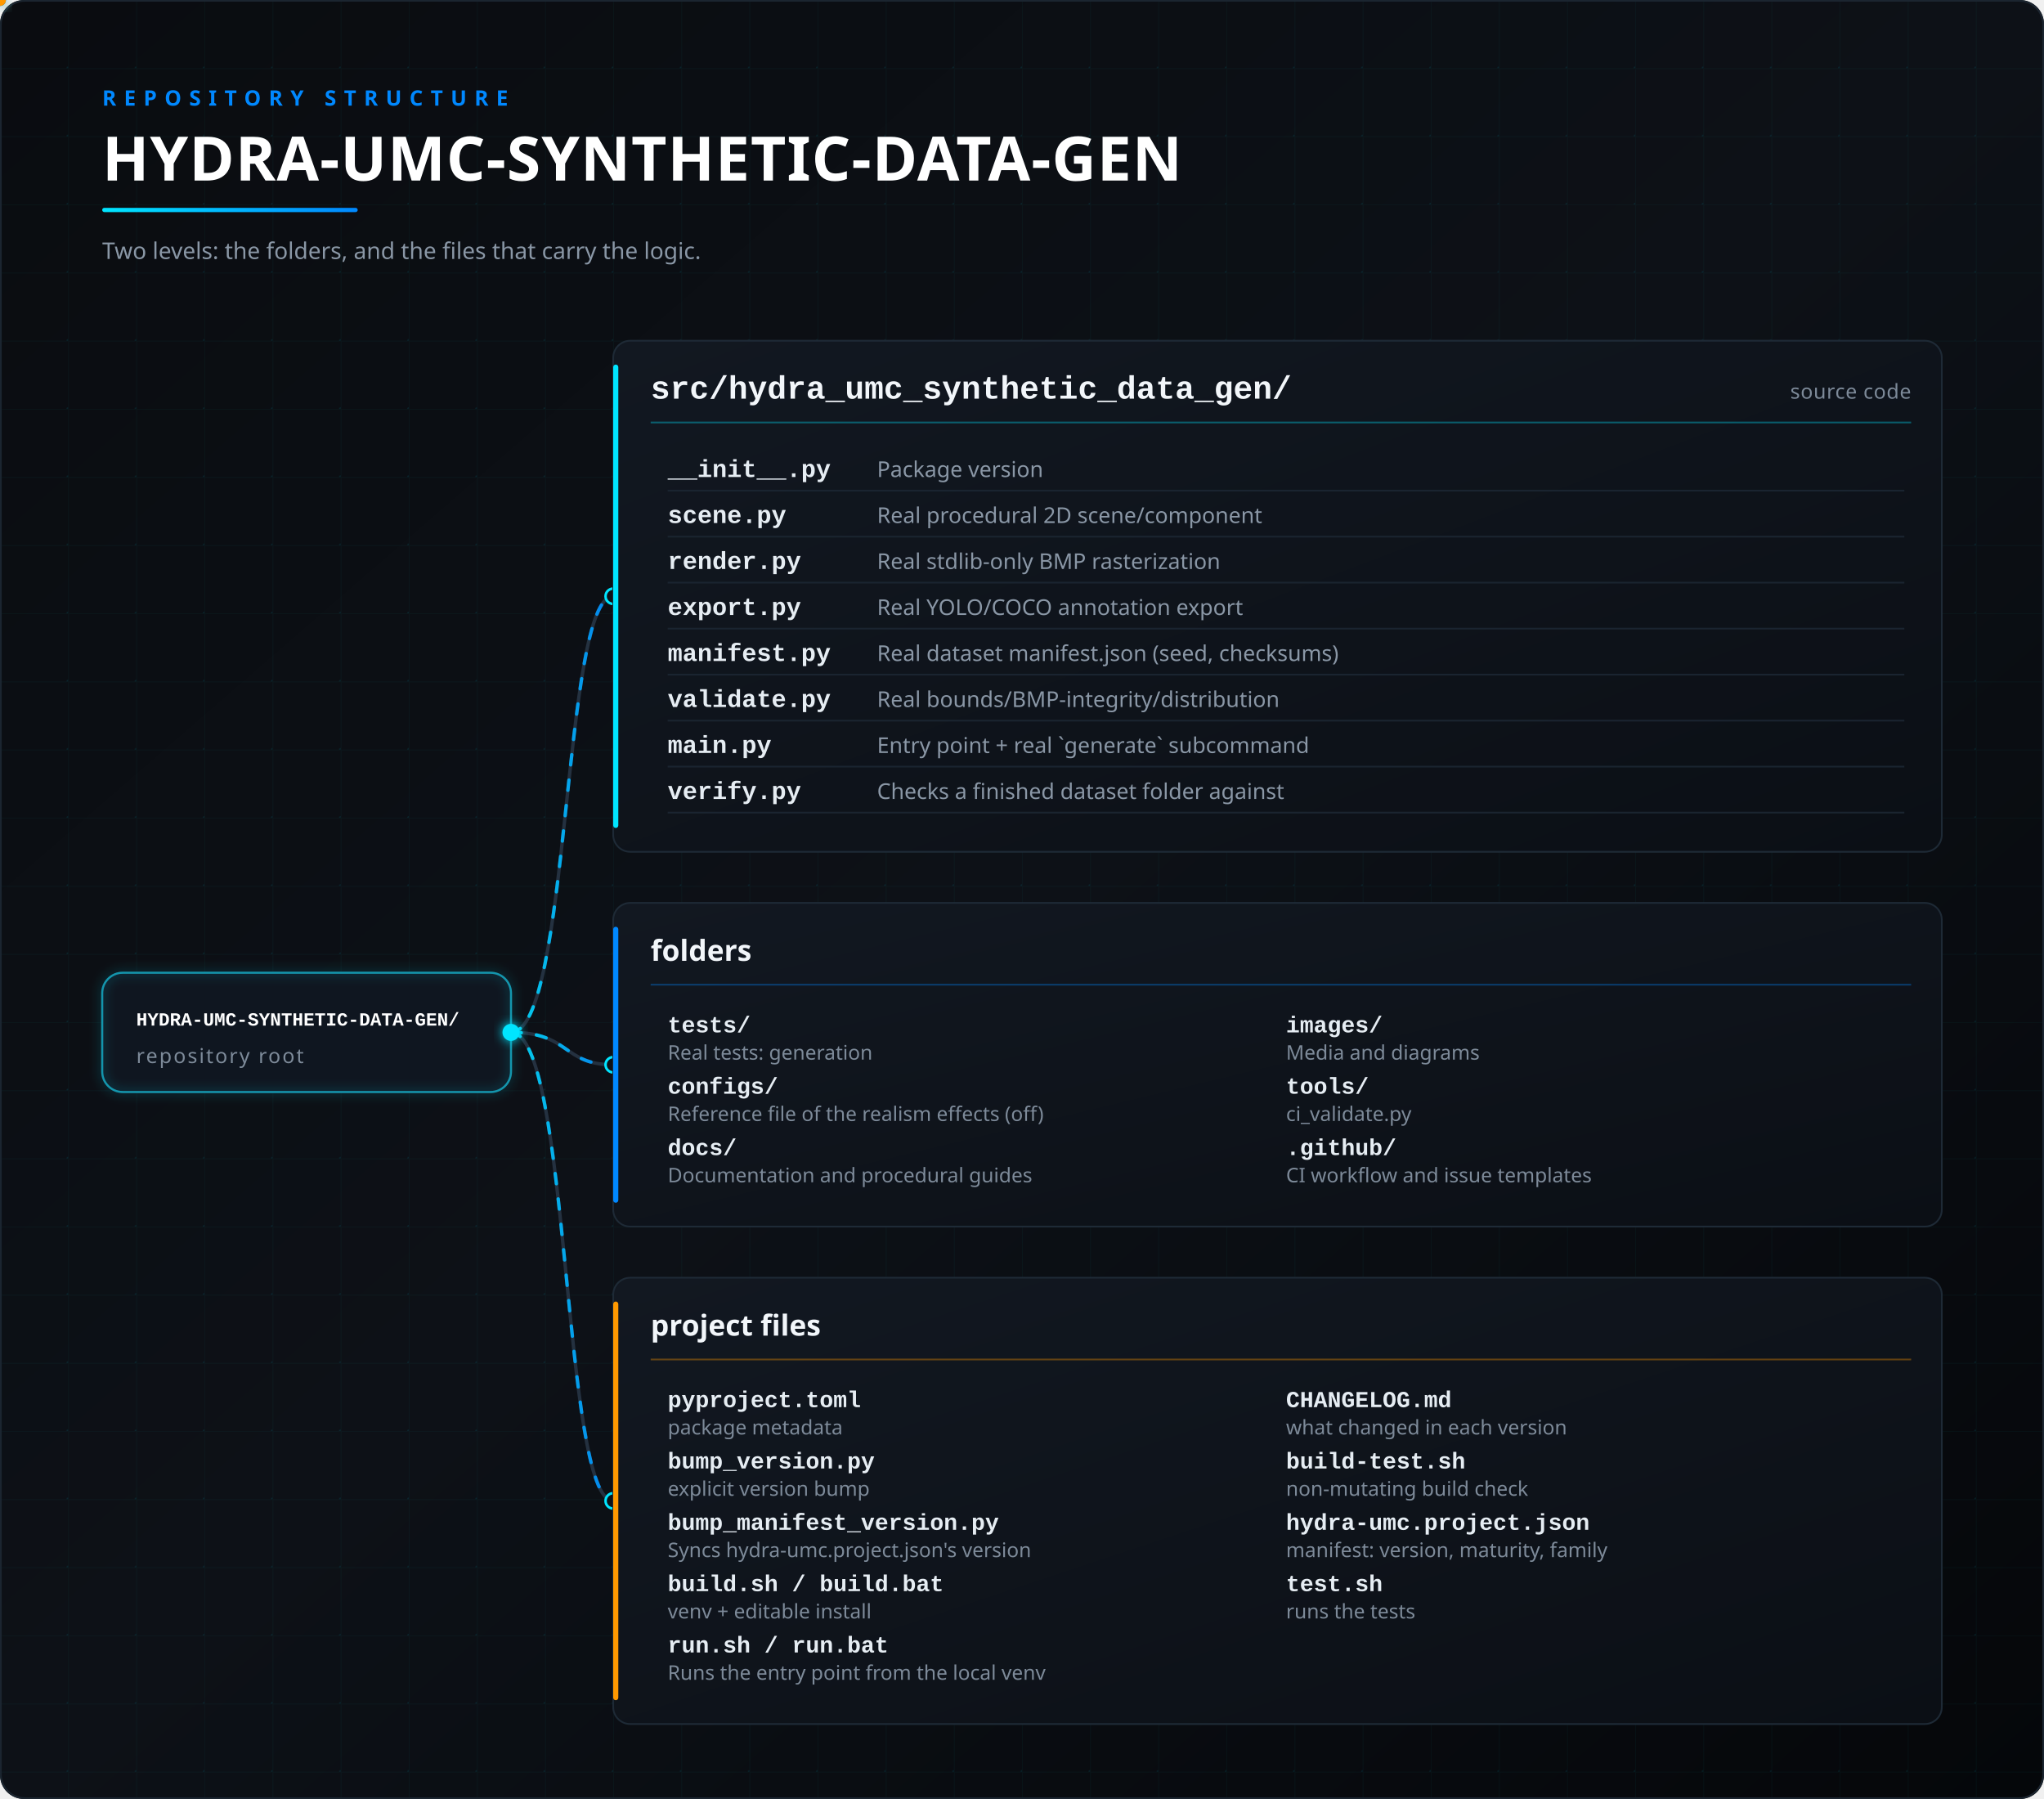
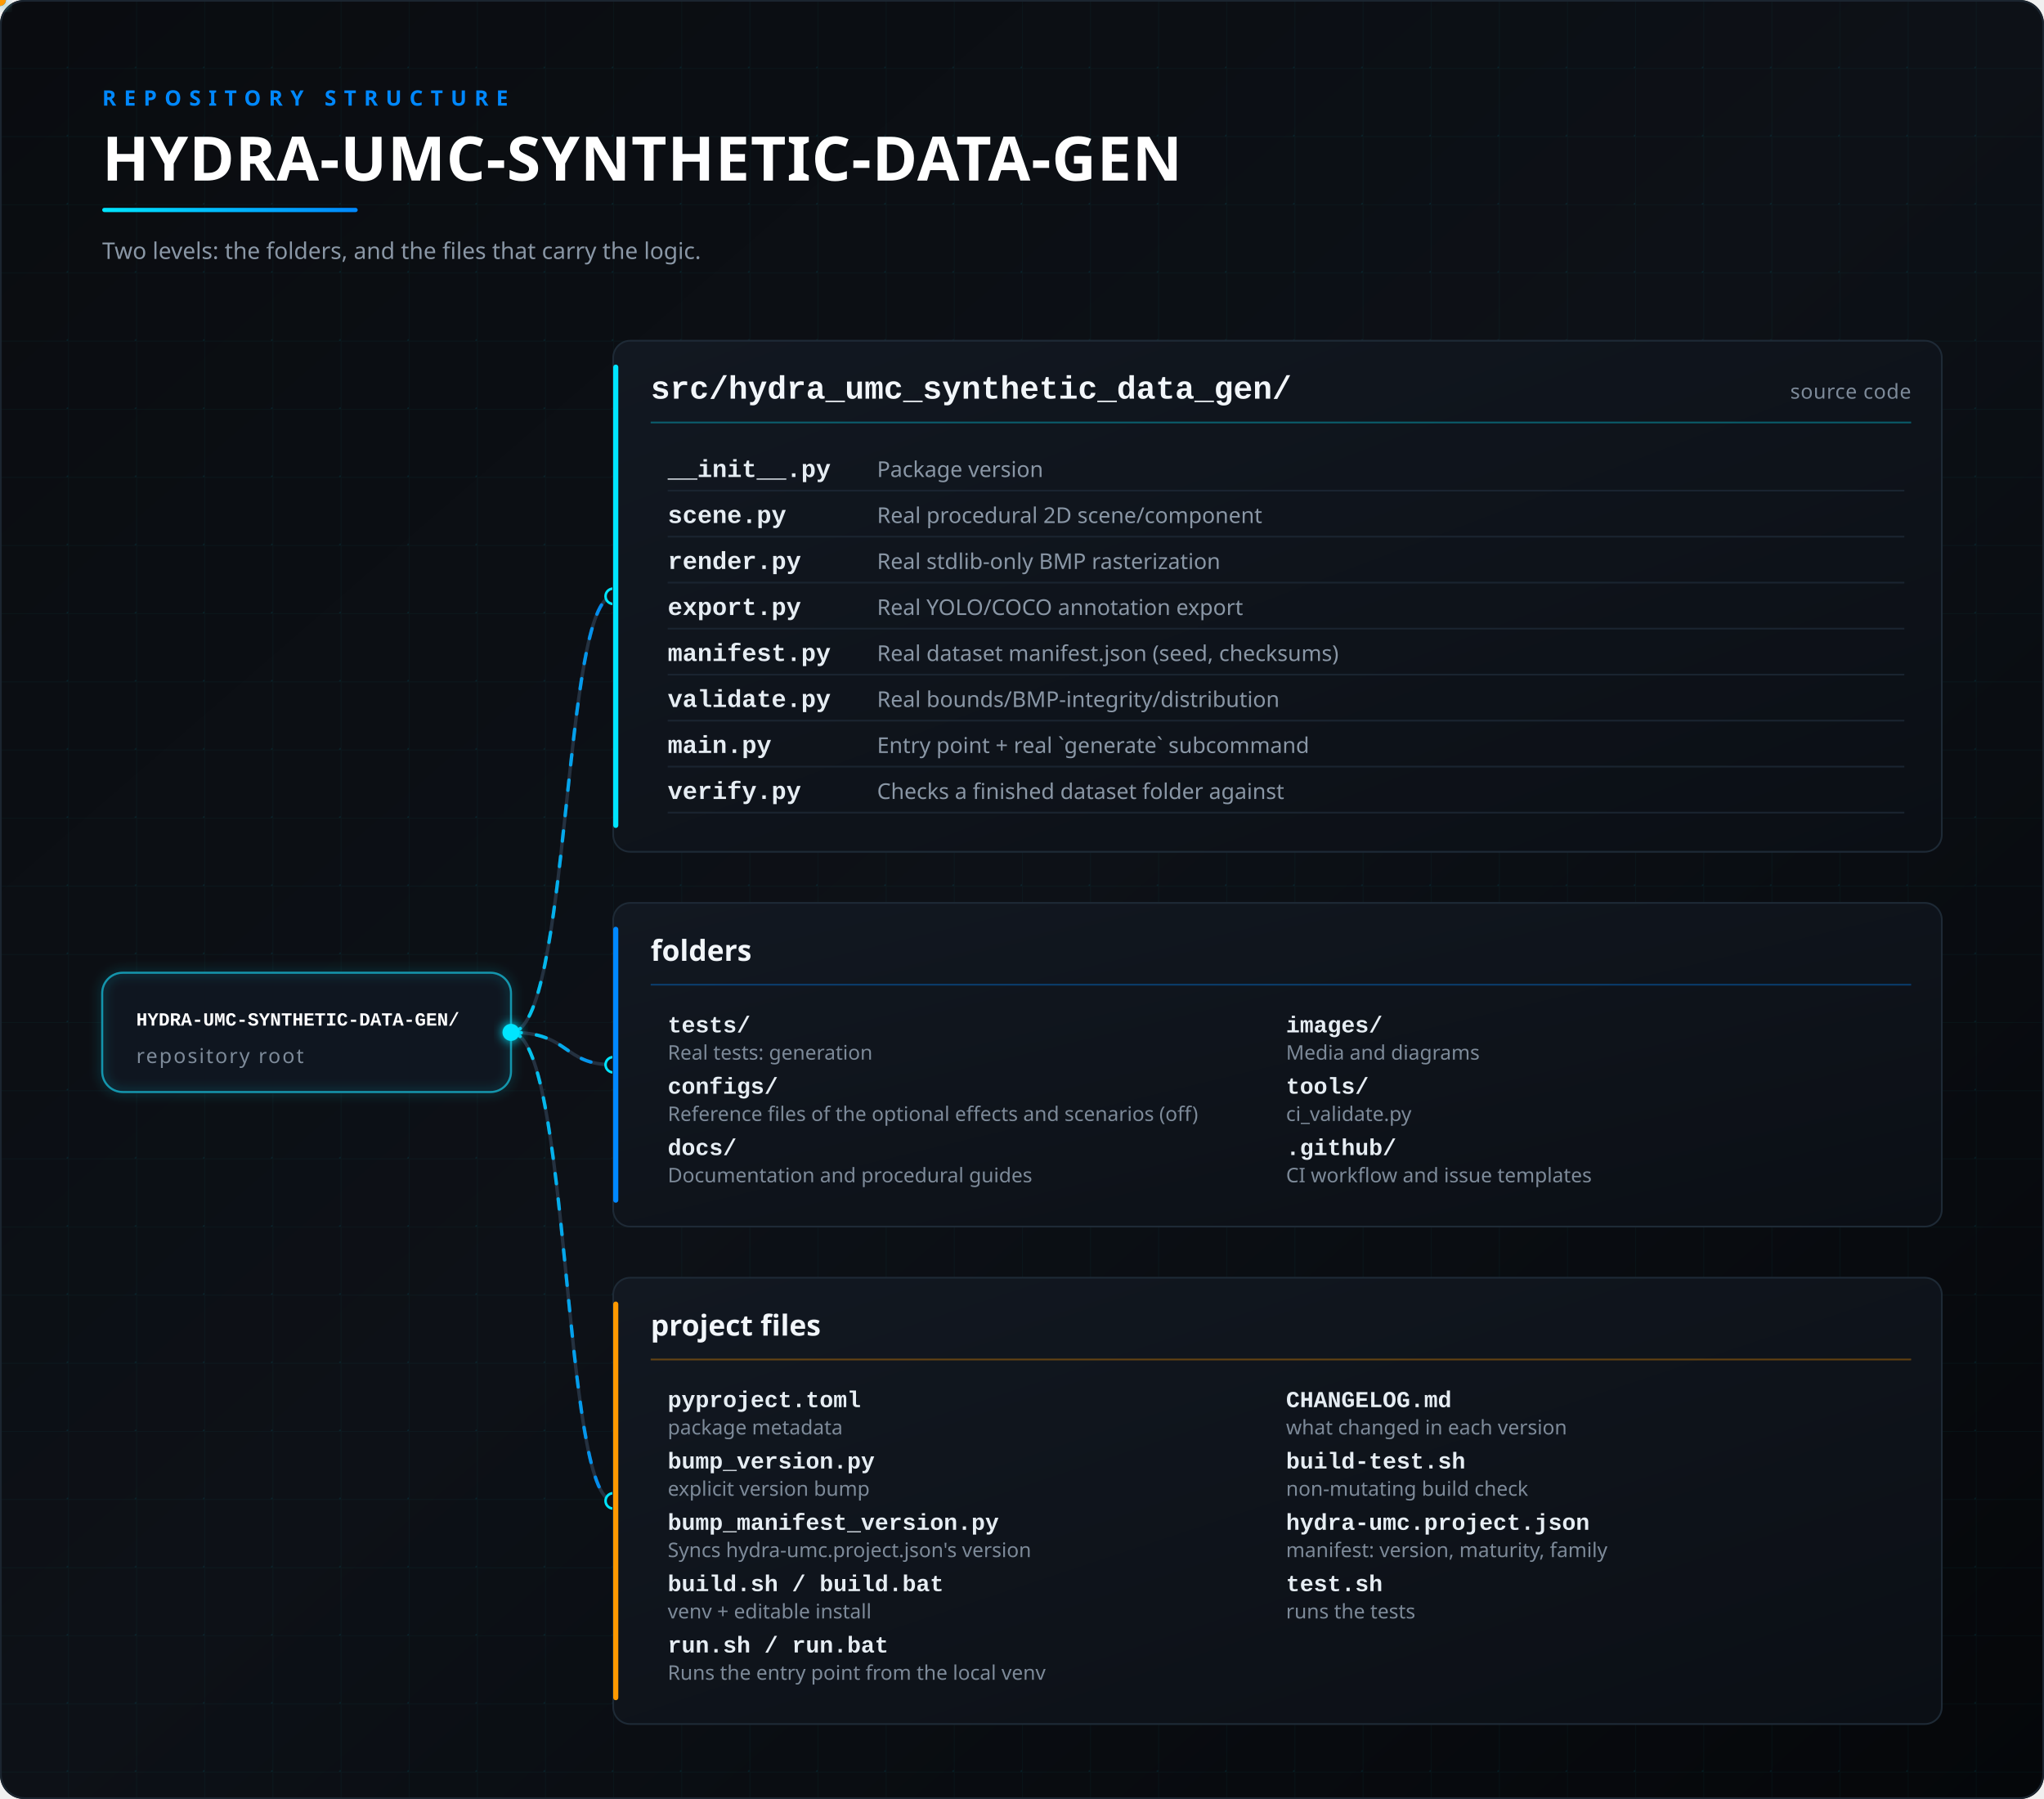
<svg xmlns="http://www.w3.org/2000/svg" viewBox="0 0 1200 1056" width="100%" role="img" aria-labelledby="t d">
  <defs>
    <linearGradient id="bg" x1="0" y1="0" x2="1" y2="1">
      <stop offset="0" stop-color="#0A0C10" />
      <stop offset="0.5" stop-color="#0D1117" />
      <stop offset="1" stop-color="#05070A" />
    </linearGradient>
    <linearGradient id="card" x1="0" y1="0" x2="1" y2="1">
      <stop offset="0" stop-color="#121821" />
      <stop offset="1" stop-color="#0B0F15" />
    </linearGradient>
    <linearGradient id="line" x1="0" y1="0" x2="1" y2="0">
      <stop offset="0" stop-color="#00E5FF" />
      <stop offset="1" stop-color="#0088FF" />
    </linearGradient>
    <filter id="glow" x="-50%" y="-50%" width="200%" height="200%">
      <feGaussianBlur stdDeviation="3" result="b" />
      <feMerge>
        <feMergeNode in="b" />
        <feMergeNode in="SourceGraphic" />
      </feMerge>
    </filter>
    <pattern id="grid" width="40" height="40" patternUnits="userSpaceOnUse">
      <path d="M40 0H0V40" fill="none" stroke="#00E5FF" stroke-opacity="0.035" />
      <circle cx="40" cy="40" r="1" fill="#00E5FF" fill-opacity="0.09" />
    </pattern>
  </defs>
  <rect width="1200" height="1056" rx="14" fill="url(#bg)" />
  <rect width="1200" height="1056" rx="14" fill="url(#grid)" />
  <rect x="0.5" y="0.5" width="1199" height="1055" rx="14" fill="none" stroke="#1B2530" />
  <text x="60" y="62" font-family="'Segoe UI','Noto Sans','Noto Sans CJK SC','Microsoft YaHei','Yu Gothic','Helvetica Neue',Helvetica,Arial,sans-serif" font-size="12.5" font-weight="600" fill="#0088FF" text-anchor="start" letter-spacing="4.5">REPOSITORY STRUCTURE</text>
  <text x="60" y="106" font-family="'Segoe UI','Noto Sans','Noto Sans CJK SC','Microsoft YaHei','Yu Gothic','Helvetica Neue',Helvetica,Arial,sans-serif" font-size="36" font-weight="700" fill="#FFFFFF" text-anchor="start" letter-spacing="0.5">HYDRA-UMC-SYNTHETIC-DATA-GEN</text>
  <rect x="60" y="122" width="150" height="2.5" rx="1.25" fill="url(#line)">
    <animate attributeName="width" values="40;150;150" keyTimes="0;0.4;1" dur="3s" repeatCount="indefinite" />
  </rect>
  <text x="60" y="152" font-family="'Segoe UI','Noto Sans','Noto Sans CJK SC','Microsoft YaHei','Yu Gothic','Helvetica Neue',Helvetica,Arial,sans-serif" font-size="13.5" font-weight="400" fill="#8A97A6" text-anchor="start">Two levels: the folders, and the files that carry the logic.</text>
  <path id="c0" d="M300,606 C335,606 330,350 360,350" fill="none" stroke="#243140" stroke-width="2" />
  <path d="M300,606 C335,606 330,350 360,350" fill="none" stroke="url(#line)" stroke-width="2" stroke-linecap="round" stroke-dasharray="6 9" opacity="0.9">
    <animate attributeName="stroke-dashoffset" from="0" to="-30" dur="1.6s" repeatCount="indefinite" />
  </path>
  <circle cx="360" cy="350" r="4.5" fill="#0D1117" stroke="#00E5FF" stroke-width="1.5" />
  <path id="c1" d="M300,606 C335,606 330,625 360,625" fill="none" stroke="#243140" stroke-width="2" />
  <path d="M300,606 C335,606 330,625 360,625" fill="none" stroke="url(#line)" stroke-width="2" stroke-linecap="round" stroke-dasharray="6 9" opacity="0.9">
    <animate attributeName="stroke-dashoffset" from="0" to="-30" dur="1.6s" repeatCount="indefinite" />
  </path>
  <circle cx="360" cy="625" r="4.5" fill="#0D1117" stroke="#00E5FF" stroke-width="1.5" />
  <path id="c2" d="M300,606 C335,606 330,881 360,881" fill="none" stroke="#243140" stroke-width="2" />
  <path d="M300,606 C335,606 330,881 360,881" fill="none" stroke="url(#line)" stroke-width="2" stroke-linecap="round" stroke-dasharray="6 9" opacity="0.9">
    <animate attributeName="stroke-dashoffset" from="0" to="-30" dur="1.6s" repeatCount="indefinite" />
  </path>
  <circle cx="360" cy="881" r="4.5" fill="#0D1117" stroke="#00E5FF" stroke-width="1.5" />
  <circle r="3.5" fill="#00E5FF" filter="url(#glow)">
    <animateMotion dur="3.4s" repeatCount="indefinite">
      <mpath href="#c0" />
    </animateMotion>
  </circle>
  <circle r="3.5" fill="#0088FF" filter="url(#glow)">
    <animateMotion dur="4.2s" repeatCount="indefinite">
      <mpath href="#c1" />
    </animateMotion>
  </circle>
  <circle r="3.5" fill="#FF9900" filter="url(#glow)">
    <animateMotion dur="5.0s" repeatCount="indefinite">
      <mpath href="#c2" />
    </animateMotion>
  </circle>
  <rect x="60" y="571" width="240" height="70" rx="12" fill="#0F1620" stroke="#2A3A4C" stroke-width="1.2" />
  <rect x="60" y="571" width="240" height="70" rx="12" fill="none" stroke="#00E5FF" stroke-opacity="0.5" stroke-width="1.2" filter="url(#glow)">
    <animate attributeName="stroke-opacity" values="0.15;0.6;0.15" dur="3.6s" repeatCount="indefinite" />
  </rect>
  <text x="80" y="602" font-family="'JetBrains Mono','Cascadia Code','SFMono-Regular',Consolas,'Liberation Mono',monospace" font-size="10.9" font-weight="700" fill="#FFFFFF" text-anchor="start">HYDRA-UMC-SYNTHETIC-DATA-GEN/</text>
  <text x="80" y="624" font-family="'Segoe UI','Noto Sans','Noto Sans CJK SC','Microsoft YaHei','Yu Gothic','Helvetica Neue',Helvetica,Arial,sans-serif" font-size="12" font-weight="400" fill="#7D8A99" text-anchor="start" letter-spacing="1">repository root</text>
  <circle cx="300" cy="606" r="5" fill="#00E5FF" filter="url(#glow)" />
  <rect x="360" y="200" width="780" height="300" rx="10" fill="url(#card)" stroke="#1E2A36" stroke-width="1" />
  <rect x="360" y="214" width="3" height="272" rx="1.5" fill="#00E5FF">
    <animate attributeName="opacity" values="0.55;1;0.55" dur="4s" begin="0s" repeatCount="indefinite" />
  </rect>
  <text x="382" y="234" font-family="'JetBrains Mono','Cascadia Code','SFMono-Regular',Consolas,'Liberation Mono',monospace" font-size="19" font-weight="700" fill="#F2F6FA" text-anchor="start">src/hydra_umc_synthetic_data_gen/</text>
  <text x="1122" y="234" font-family="'Segoe UI','Noto Sans','Noto Sans CJK SC','Microsoft YaHei','Yu Gothic','Helvetica Neue',Helvetica,Arial,sans-serif" font-size="12" font-weight="400" fill="#7D8A99" text-anchor="end" letter-spacing="0.3">source code</text>
  <line x1="382" y1="248" x2="1122" y2="248" stroke="#00E5FF" stroke-opacity="0.35" stroke-width="1" />
  <text x="392" y="280" font-family="'JetBrains Mono','Cascadia Code','SFMono-Regular',Consolas,'Liberation Mono',monospace" font-size="14.5" font-weight="600" fill="#E6EDF3" text-anchor="start">__init__.py</text>
  <text x="514.89" y="280" font-family="'Segoe UI','Noto Sans','Noto Sans CJK SC','Microsoft YaHei','Yu Gothic','Helvetica Neue',Helvetica,Arial,sans-serif" font-size="12.8" font-weight="400" fill="#8A97A6" text-anchor="start">Package version</text>
  <line x1="392" y1="288" x2="1118" y2="288" stroke="#1A2430" stroke-width="1" />
  <text x="392" y="307" font-family="'JetBrains Mono','Cascadia Code','SFMono-Regular',Consolas,'Liberation Mono',monospace" font-size="14.5" font-weight="600" fill="#E6EDF3" text-anchor="start">scene.py</text>
  <text x="514.89" y="307" font-family="'Segoe UI','Noto Sans','Noto Sans CJK SC','Microsoft YaHei','Yu Gothic','Helvetica Neue',Helvetica,Arial,sans-serif" font-size="12.8" font-weight="400" fill="#8A97A6" text-anchor="start">Real procedural 2D scene/component</text>
  <line x1="392" y1="315" x2="1118" y2="315" stroke="#1A2430" stroke-width="1" />
  <text x="392" y="334" font-family="'JetBrains Mono','Cascadia Code','SFMono-Regular',Consolas,'Liberation Mono',monospace" font-size="14.5" font-weight="600" fill="#E6EDF3" text-anchor="start">render.py</text>
  <text x="514.89" y="334" font-family="'Segoe UI','Noto Sans','Noto Sans CJK SC','Microsoft YaHei','Yu Gothic','Helvetica Neue',Helvetica,Arial,sans-serif" font-size="12.8" font-weight="400" fill="#8A97A6" text-anchor="start">Real stdlib-only BMP rasterization</text>
  <line x1="392" y1="342" x2="1118" y2="342" stroke="#1A2430" stroke-width="1" />
  <text x="392" y="361" font-family="'JetBrains Mono','Cascadia Code','SFMono-Regular',Consolas,'Liberation Mono',monospace" font-size="14.5" font-weight="600" fill="#E6EDF3" text-anchor="start">export.py</text>
  <text x="514.89" y="361" font-family="'Segoe UI','Noto Sans','Noto Sans CJK SC','Microsoft YaHei','Yu Gothic','Helvetica Neue',Helvetica,Arial,sans-serif" font-size="12.8" font-weight="400" fill="#8A97A6" text-anchor="start">Real YOLO/COCO annotation export</text>
  <line x1="392" y1="369" x2="1118" y2="369" stroke="#1A2430" stroke-width="1" />
  <text x="392" y="388" font-family="'JetBrains Mono','Cascadia Code','SFMono-Regular',Consolas,'Liberation Mono',monospace" font-size="14.5" font-weight="600" fill="#E6EDF3" text-anchor="start">manifest.py</text>
  <text x="514.89" y="388" font-family="'Segoe UI','Noto Sans','Noto Sans CJK SC','Microsoft YaHei','Yu Gothic','Helvetica Neue',Helvetica,Arial,sans-serif" font-size="12.8" font-weight="400" fill="#8A97A6" text-anchor="start">Real dataset manifest.json (seed, checksums)</text>
  <line x1="392" y1="396" x2="1118" y2="396" stroke="#1A2430" stroke-width="1" />
  <text x="392" y="415" font-family="'JetBrains Mono','Cascadia Code','SFMono-Regular',Consolas,'Liberation Mono',monospace" font-size="14.5" font-weight="600" fill="#E6EDF3" text-anchor="start">validate.py</text>
  <text x="514.89" y="415" font-family="'Segoe UI','Noto Sans','Noto Sans CJK SC','Microsoft YaHei','Yu Gothic','Helvetica Neue',Helvetica,Arial,sans-serif" font-size="12.8" font-weight="400" fill="#8A97A6" text-anchor="start">Real bounds/BMP-integrity/distribution</text>
  <line x1="392" y1="423" x2="1118" y2="423" stroke="#1A2430" stroke-width="1" />
  <text x="392" y="442" font-family="'JetBrains Mono','Cascadia Code','SFMono-Regular',Consolas,'Liberation Mono',monospace" font-size="14.5" font-weight="600" fill="#E6EDF3" text-anchor="start">main.py</text>
  <text x="514.89" y="442" font-family="'Segoe UI','Noto Sans','Noto Sans CJK SC','Microsoft YaHei','Yu Gothic','Helvetica Neue',Helvetica,Arial,sans-serif" font-size="12.8" font-weight="400" fill="#8A97A6" text-anchor="start">Entry point + real `generate` subcommand</text>
  <line x1="392" y1="450" x2="1118" y2="450" stroke="#1A2430" stroke-width="1" />
  <text x="392" y="469" font-family="'JetBrains Mono','Cascadia Code','SFMono-Regular',Consolas,'Liberation Mono',monospace" font-size="14.5" font-weight="600" fill="#E6EDF3" text-anchor="start">verify.py</text>
  <text x="514.89" y="469" font-family="'Segoe UI','Noto Sans','Noto Sans CJK SC','Microsoft YaHei','Yu Gothic','Helvetica Neue',Helvetica,Arial,sans-serif" font-size="12.8" font-weight="400" fill="#8A97A6" text-anchor="start">Checks a finished dataset folder against</text>
  <line x1="392" y1="477" x2="1118" y2="477" stroke="#1A2430" stroke-width="1" />
  <rect x="360" y="530" width="780" height="190" rx="10" fill="url(#card)" stroke="#1E2A36" stroke-width="1" />
  <rect x="360" y="544" width="3" height="162" rx="1.5" fill="#0088FF">
    <animate attributeName="opacity" values="0.55;1;0.55" dur="4s" begin="0.6s" repeatCount="indefinite" />
  </rect>
  <text x="382" y="564" font-family="'Segoe UI','Noto Sans','Noto Sans CJK SC','Microsoft YaHei','Yu Gothic','Helvetica Neue',Helvetica,Arial,sans-serif" font-size="17" font-weight="700" fill="#F2F6FA" text-anchor="start">folders</text>
  <line x1="382" y1="578" x2="1122" y2="578" stroke="#0088FF" stroke-opacity="0.35" stroke-width="1" />
  <text x="392" y="606" font-family="'JetBrains Mono','Cascadia Code','SFMono-Regular',Consolas,'Liberation Mono',monospace" font-size="13.5" font-weight="600" fill="#E6EDF3" text-anchor="start">tests/</text>
  <text x="392" y="622" font-family="'Segoe UI','Noto Sans','Noto Sans CJK SC','Microsoft YaHei','Yu Gothic','Helvetica Neue',Helvetica,Arial,sans-serif" font-size="11.8" font-weight="400" fill="#7D8A99" text-anchor="start">Real tests: generation</text>
  <text x="392" y="642" font-family="'JetBrains Mono','Cascadia Code','SFMono-Regular',Consolas,'Liberation Mono',monospace" font-size="13.5" font-weight="600" fill="#E6EDF3" text-anchor="start">configs/</text>
-   <text x="392" y="658" font-family="'Segoe UI','Noto Sans','Noto Sans CJK SC','Microsoft YaHei','Yu Gothic','Helvetica Neue',Helvetica,Arial,sans-serif" font-size="11.8" font-weight="400" fill="#7D8A99" text-anchor="start">Reference file of the realism effects (off)</text>
+   <text x="392" y="658" font-family="'Segoe UI','Noto Sans','Noto Sans CJK SC','Microsoft YaHei','Yu Gothic','Helvetica Neue',Helvetica,Arial,sans-serif" font-size="11.8" font-weight="400" fill="#7D8A99" text-anchor="start">Reference files of the optional effects and scenarios (off)</text>
  <text x="392" y="678" font-family="'JetBrains Mono','Cascadia Code','SFMono-Regular',Consolas,'Liberation Mono',monospace" font-size="13.5" font-weight="600" fill="#E6EDF3" text-anchor="start">docs/</text>
  <text x="392" y="694" font-family="'Segoe UI','Noto Sans','Noto Sans CJK SC','Microsoft YaHei','Yu Gothic','Helvetica Neue',Helvetica,Arial,sans-serif" font-size="11.8" font-weight="400" fill="#7D8A99" text-anchor="start">Documentation and procedural guides</text>
  <text x="755" y="606" font-family="'JetBrains Mono','Cascadia Code','SFMono-Regular',Consolas,'Liberation Mono',monospace" font-size="13.5" font-weight="600" fill="#E6EDF3" text-anchor="start">images/</text>
  <text x="755" y="622" font-family="'Segoe UI','Noto Sans','Noto Sans CJK SC','Microsoft YaHei','Yu Gothic','Helvetica Neue',Helvetica,Arial,sans-serif" font-size="11.8" font-weight="400" fill="#7D8A99" text-anchor="start">Media and diagrams</text>
  <text x="755" y="642" font-family="'JetBrains Mono','Cascadia Code','SFMono-Regular',Consolas,'Liberation Mono',monospace" font-size="13.5" font-weight="600" fill="#E6EDF3" text-anchor="start">tools/</text>
  <text x="755" y="658" font-family="'Segoe UI','Noto Sans','Noto Sans CJK SC','Microsoft YaHei','Yu Gothic','Helvetica Neue',Helvetica,Arial,sans-serif" font-size="11.8" font-weight="400" fill="#7D8A99" text-anchor="start">ci_validate.py</text>
  <text x="755" y="678" font-family="'JetBrains Mono','Cascadia Code','SFMono-Regular',Consolas,'Liberation Mono',monospace" font-size="13.5" font-weight="600" fill="#E6EDF3" text-anchor="start">.github/</text>
  <text x="755" y="694" font-family="'Segoe UI','Noto Sans','Noto Sans CJK SC','Microsoft YaHei','Yu Gothic','Helvetica Neue',Helvetica,Arial,sans-serif" font-size="11.8" font-weight="400" fill="#7D8A99" text-anchor="start">CI workflow and issue templates</text>
  <rect x="360" y="750" width="780" height="262" rx="10" fill="url(#card)" stroke="#1E2A36" stroke-width="1" />
  <rect x="360" y="764" width="3" height="234" rx="1.5" fill="#FF9900">
    <animate attributeName="opacity" values="0.55;1;0.55" dur="4s" begin="1.2s" repeatCount="indefinite" />
  </rect>
  <text x="382" y="784" font-family="'Segoe UI','Noto Sans','Noto Sans CJK SC','Microsoft YaHei','Yu Gothic','Helvetica Neue',Helvetica,Arial,sans-serif" font-size="17" font-weight="700" fill="#F2F6FA" text-anchor="start">project files</text>
  <line x1="382" y1="798" x2="1122" y2="798" stroke="#FF9900" stroke-opacity="0.35" stroke-width="1" />
  <text x="392" y="826" font-family="'JetBrains Mono','Cascadia Code','SFMono-Regular',Consolas,'Liberation Mono',monospace" font-size="13.5" font-weight="600" fill="#E6EDF3" text-anchor="start">pyproject.toml</text>
  <text x="392" y="842" font-family="'Segoe UI','Noto Sans','Noto Sans CJK SC','Microsoft YaHei','Yu Gothic','Helvetica Neue',Helvetica,Arial,sans-serif" font-size="11.8" font-weight="400" fill="#7D8A99" text-anchor="start">package metadata</text>
  <text x="392" y="862" font-family="'JetBrains Mono','Cascadia Code','SFMono-Regular',Consolas,'Liberation Mono',monospace" font-size="13.5" font-weight="600" fill="#E6EDF3" text-anchor="start">bump_version.py</text>
  <text x="392" y="878" font-family="'Segoe UI','Noto Sans','Noto Sans CJK SC','Microsoft YaHei','Yu Gothic','Helvetica Neue',Helvetica,Arial,sans-serif" font-size="11.8" font-weight="400" fill="#7D8A99" text-anchor="start">explicit version bump</text>
  <text x="392" y="898" font-family="'JetBrains Mono','Cascadia Code','SFMono-Regular',Consolas,'Liberation Mono',monospace" font-size="13.5" font-weight="600" fill="#E6EDF3" text-anchor="start">bump_manifest_version.py</text>
  <text x="392" y="914" font-family="'Segoe UI','Noto Sans','Noto Sans CJK SC','Microsoft YaHei','Yu Gothic','Helvetica Neue',Helvetica,Arial,sans-serif" font-size="11.8" font-weight="400" fill="#7D8A99" text-anchor="start">Syncs hydra-umc.project.json's version</text>
  <text x="392" y="934" font-family="'JetBrains Mono','Cascadia Code','SFMono-Regular',Consolas,'Liberation Mono',monospace" font-size="13.5" font-weight="600" fill="#E6EDF3" text-anchor="start">build.sh / build.bat</text>
  <text x="392" y="950" font-family="'Segoe UI','Noto Sans','Noto Sans CJK SC','Microsoft YaHei','Yu Gothic','Helvetica Neue',Helvetica,Arial,sans-serif" font-size="11.8" font-weight="400" fill="#7D8A99" text-anchor="start">venv + editable install</text>
  <text x="392" y="970" font-family="'JetBrains Mono','Cascadia Code','SFMono-Regular',Consolas,'Liberation Mono',monospace" font-size="13.5" font-weight="600" fill="#E6EDF3" text-anchor="start">run.sh / run.bat</text>
  <text x="392" y="986" font-family="'Segoe UI','Noto Sans','Noto Sans CJK SC','Microsoft YaHei','Yu Gothic','Helvetica Neue',Helvetica,Arial,sans-serif" font-size="11.8" font-weight="400" fill="#7D8A99" text-anchor="start">Runs the entry point from the local venv</text>
  <text x="755" y="826" font-family="'JetBrains Mono','Cascadia Code','SFMono-Regular',Consolas,'Liberation Mono',monospace" font-size="13.5" font-weight="600" fill="#E6EDF3" text-anchor="start">CHANGELOG.md</text>
  <text x="755" y="842" font-family="'Segoe UI','Noto Sans','Noto Sans CJK SC','Microsoft YaHei','Yu Gothic','Helvetica Neue',Helvetica,Arial,sans-serif" font-size="11.8" font-weight="400" fill="#7D8A99" text-anchor="start">what changed in each version</text>
  <text x="755" y="862" font-family="'JetBrains Mono','Cascadia Code','SFMono-Regular',Consolas,'Liberation Mono',monospace" font-size="13.5" font-weight="600" fill="#E6EDF3" text-anchor="start">build-test.sh</text>
  <text x="755" y="878" font-family="'Segoe UI','Noto Sans','Noto Sans CJK SC','Microsoft YaHei','Yu Gothic','Helvetica Neue',Helvetica,Arial,sans-serif" font-size="11.8" font-weight="400" fill="#7D8A99" text-anchor="start">non-mutating build check</text>
  <text x="755" y="898" font-family="'JetBrains Mono','Cascadia Code','SFMono-Regular',Consolas,'Liberation Mono',monospace" font-size="13.5" font-weight="600" fill="#E6EDF3" text-anchor="start">hydra-umc.project.json</text>
  <text x="755" y="914" font-family="'Segoe UI','Noto Sans','Noto Sans CJK SC','Microsoft YaHei','Yu Gothic','Helvetica Neue',Helvetica,Arial,sans-serif" font-size="11.8" font-weight="400" fill="#7D8A99" text-anchor="start">manifest: version, maturity, family</text>
  <text x="755" y="934" font-family="'JetBrains Mono','Cascadia Code','SFMono-Regular',Consolas,'Liberation Mono',monospace" font-size="13.5" font-weight="600" fill="#E6EDF3" text-anchor="start">test.sh</text>
  <text x="755" y="950" font-family="'Segoe UI','Noto Sans','Noto Sans CJK SC','Microsoft YaHei','Yu Gothic','Helvetica Neue',Helvetica,Arial,sans-serif" font-size="11.8" font-weight="400" fill="#7D8A99" text-anchor="start">runs the tests</text>
</svg>
